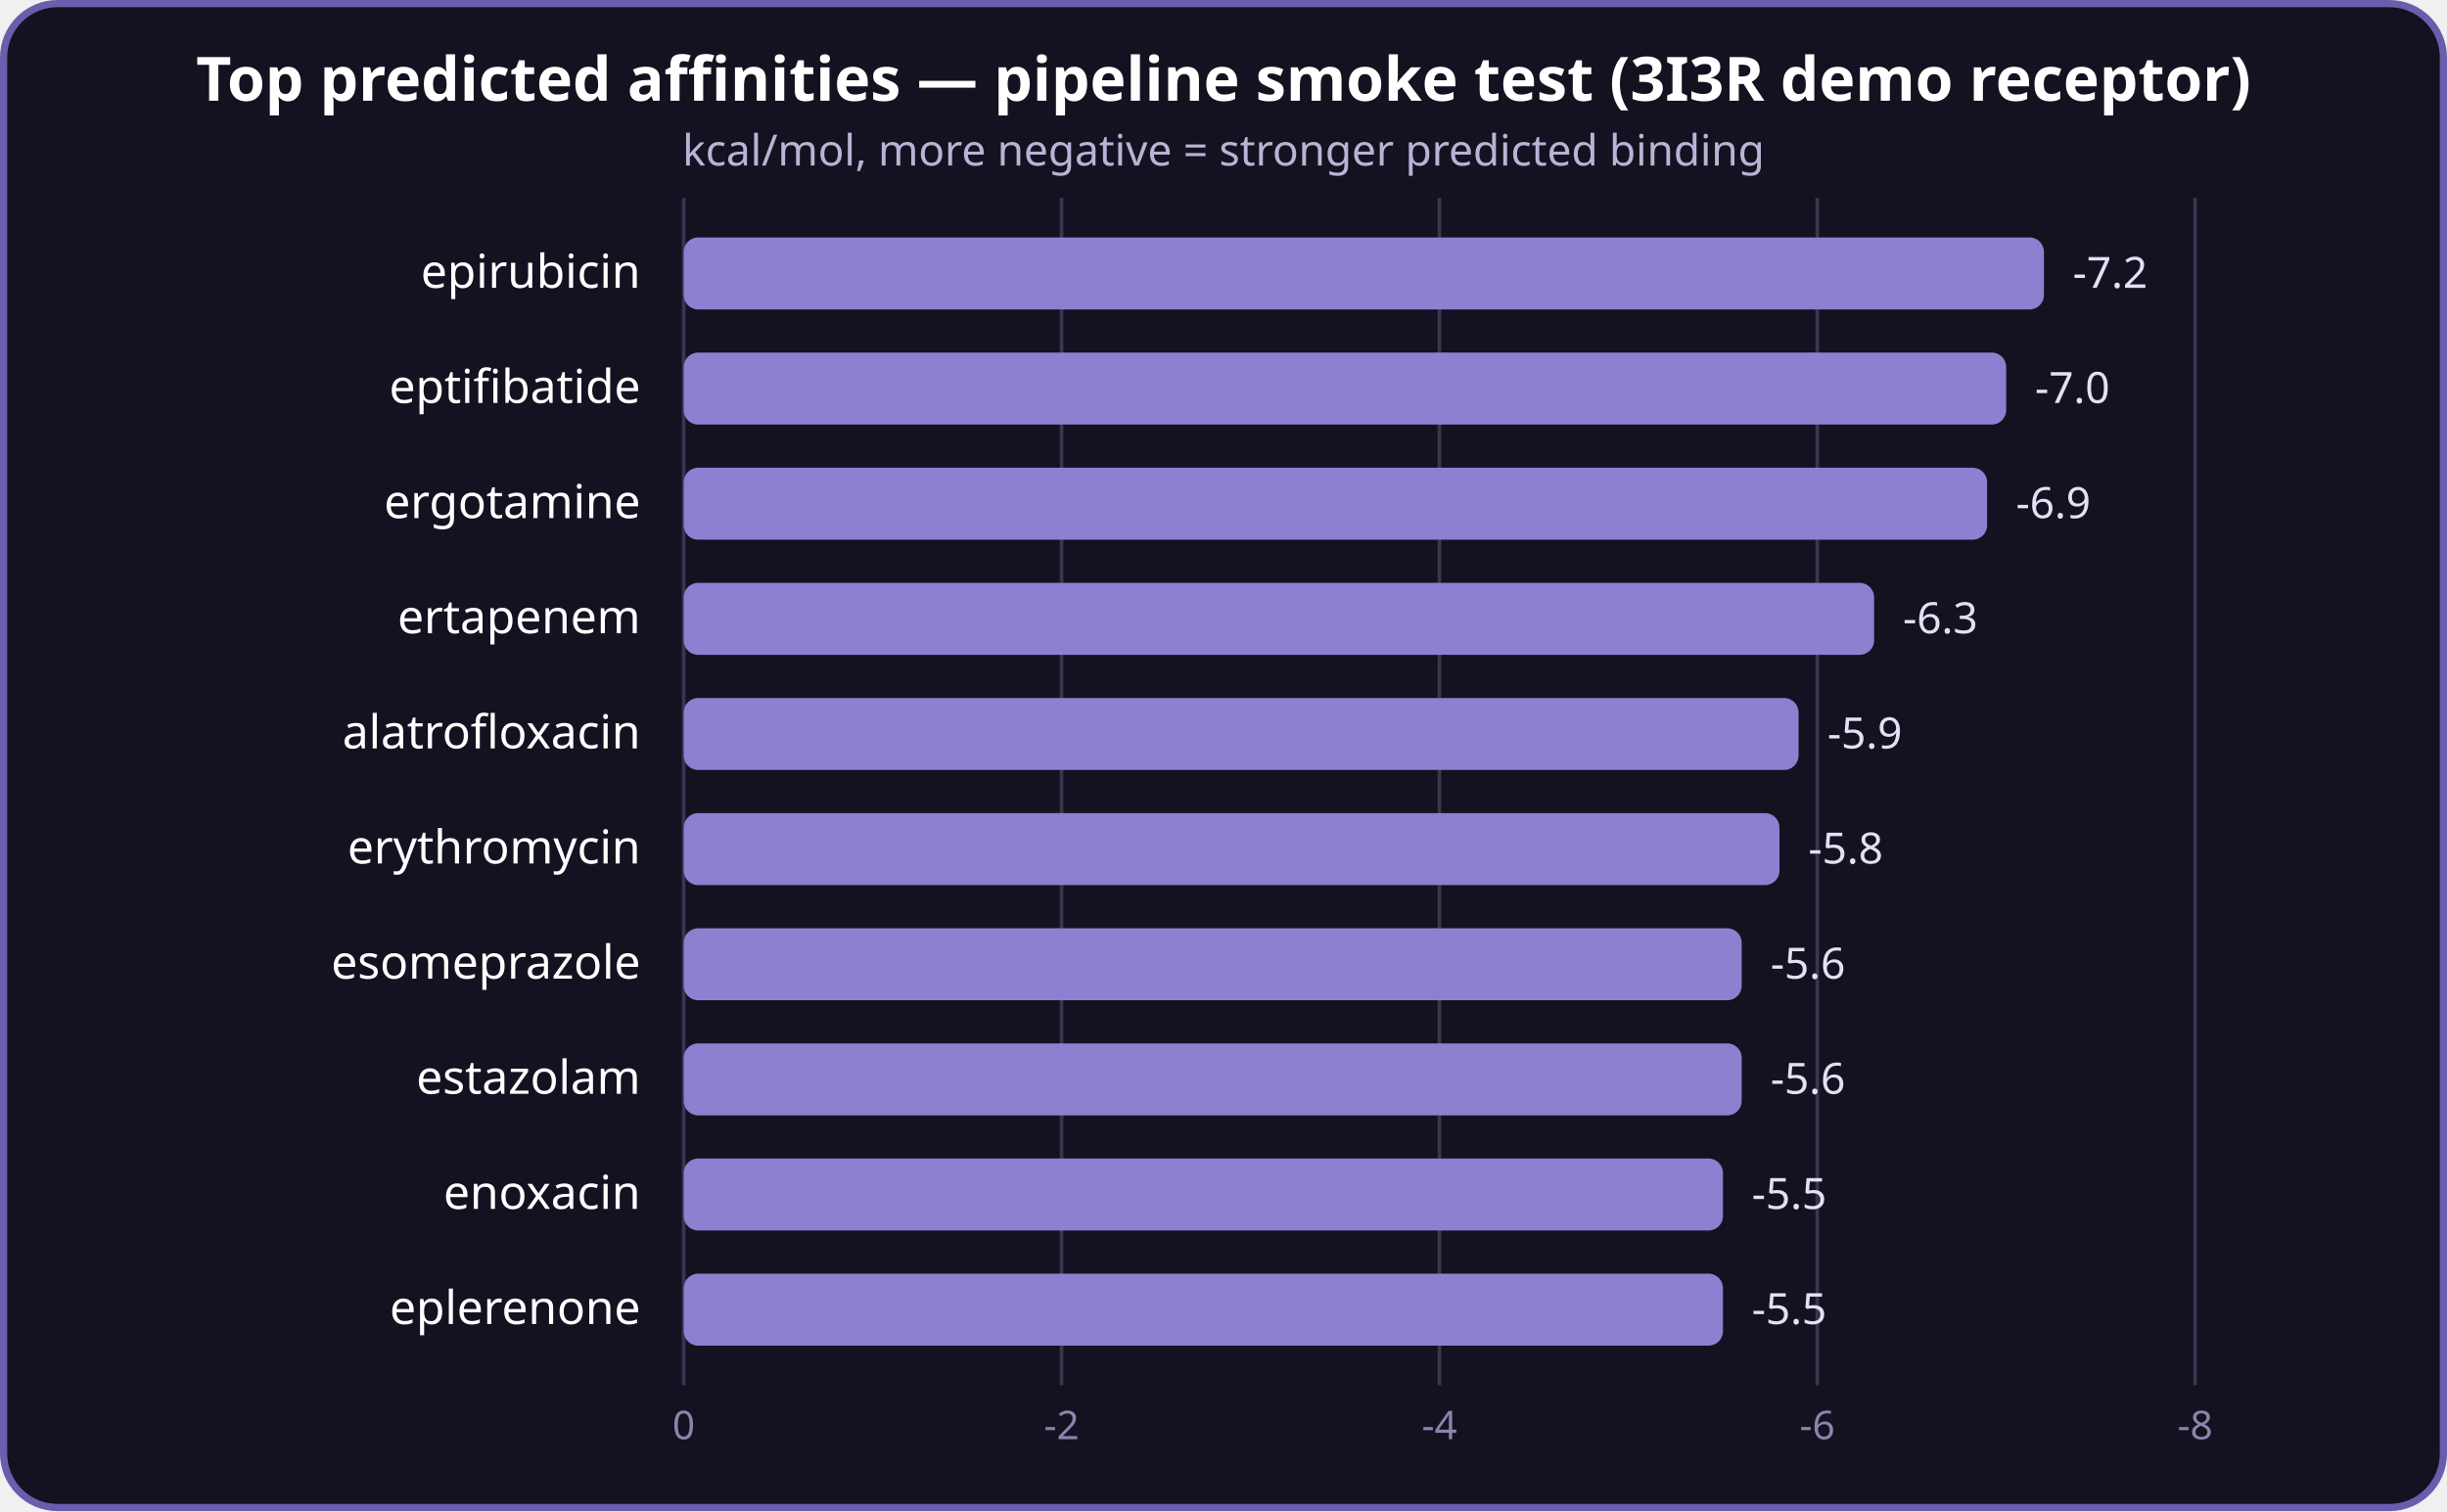
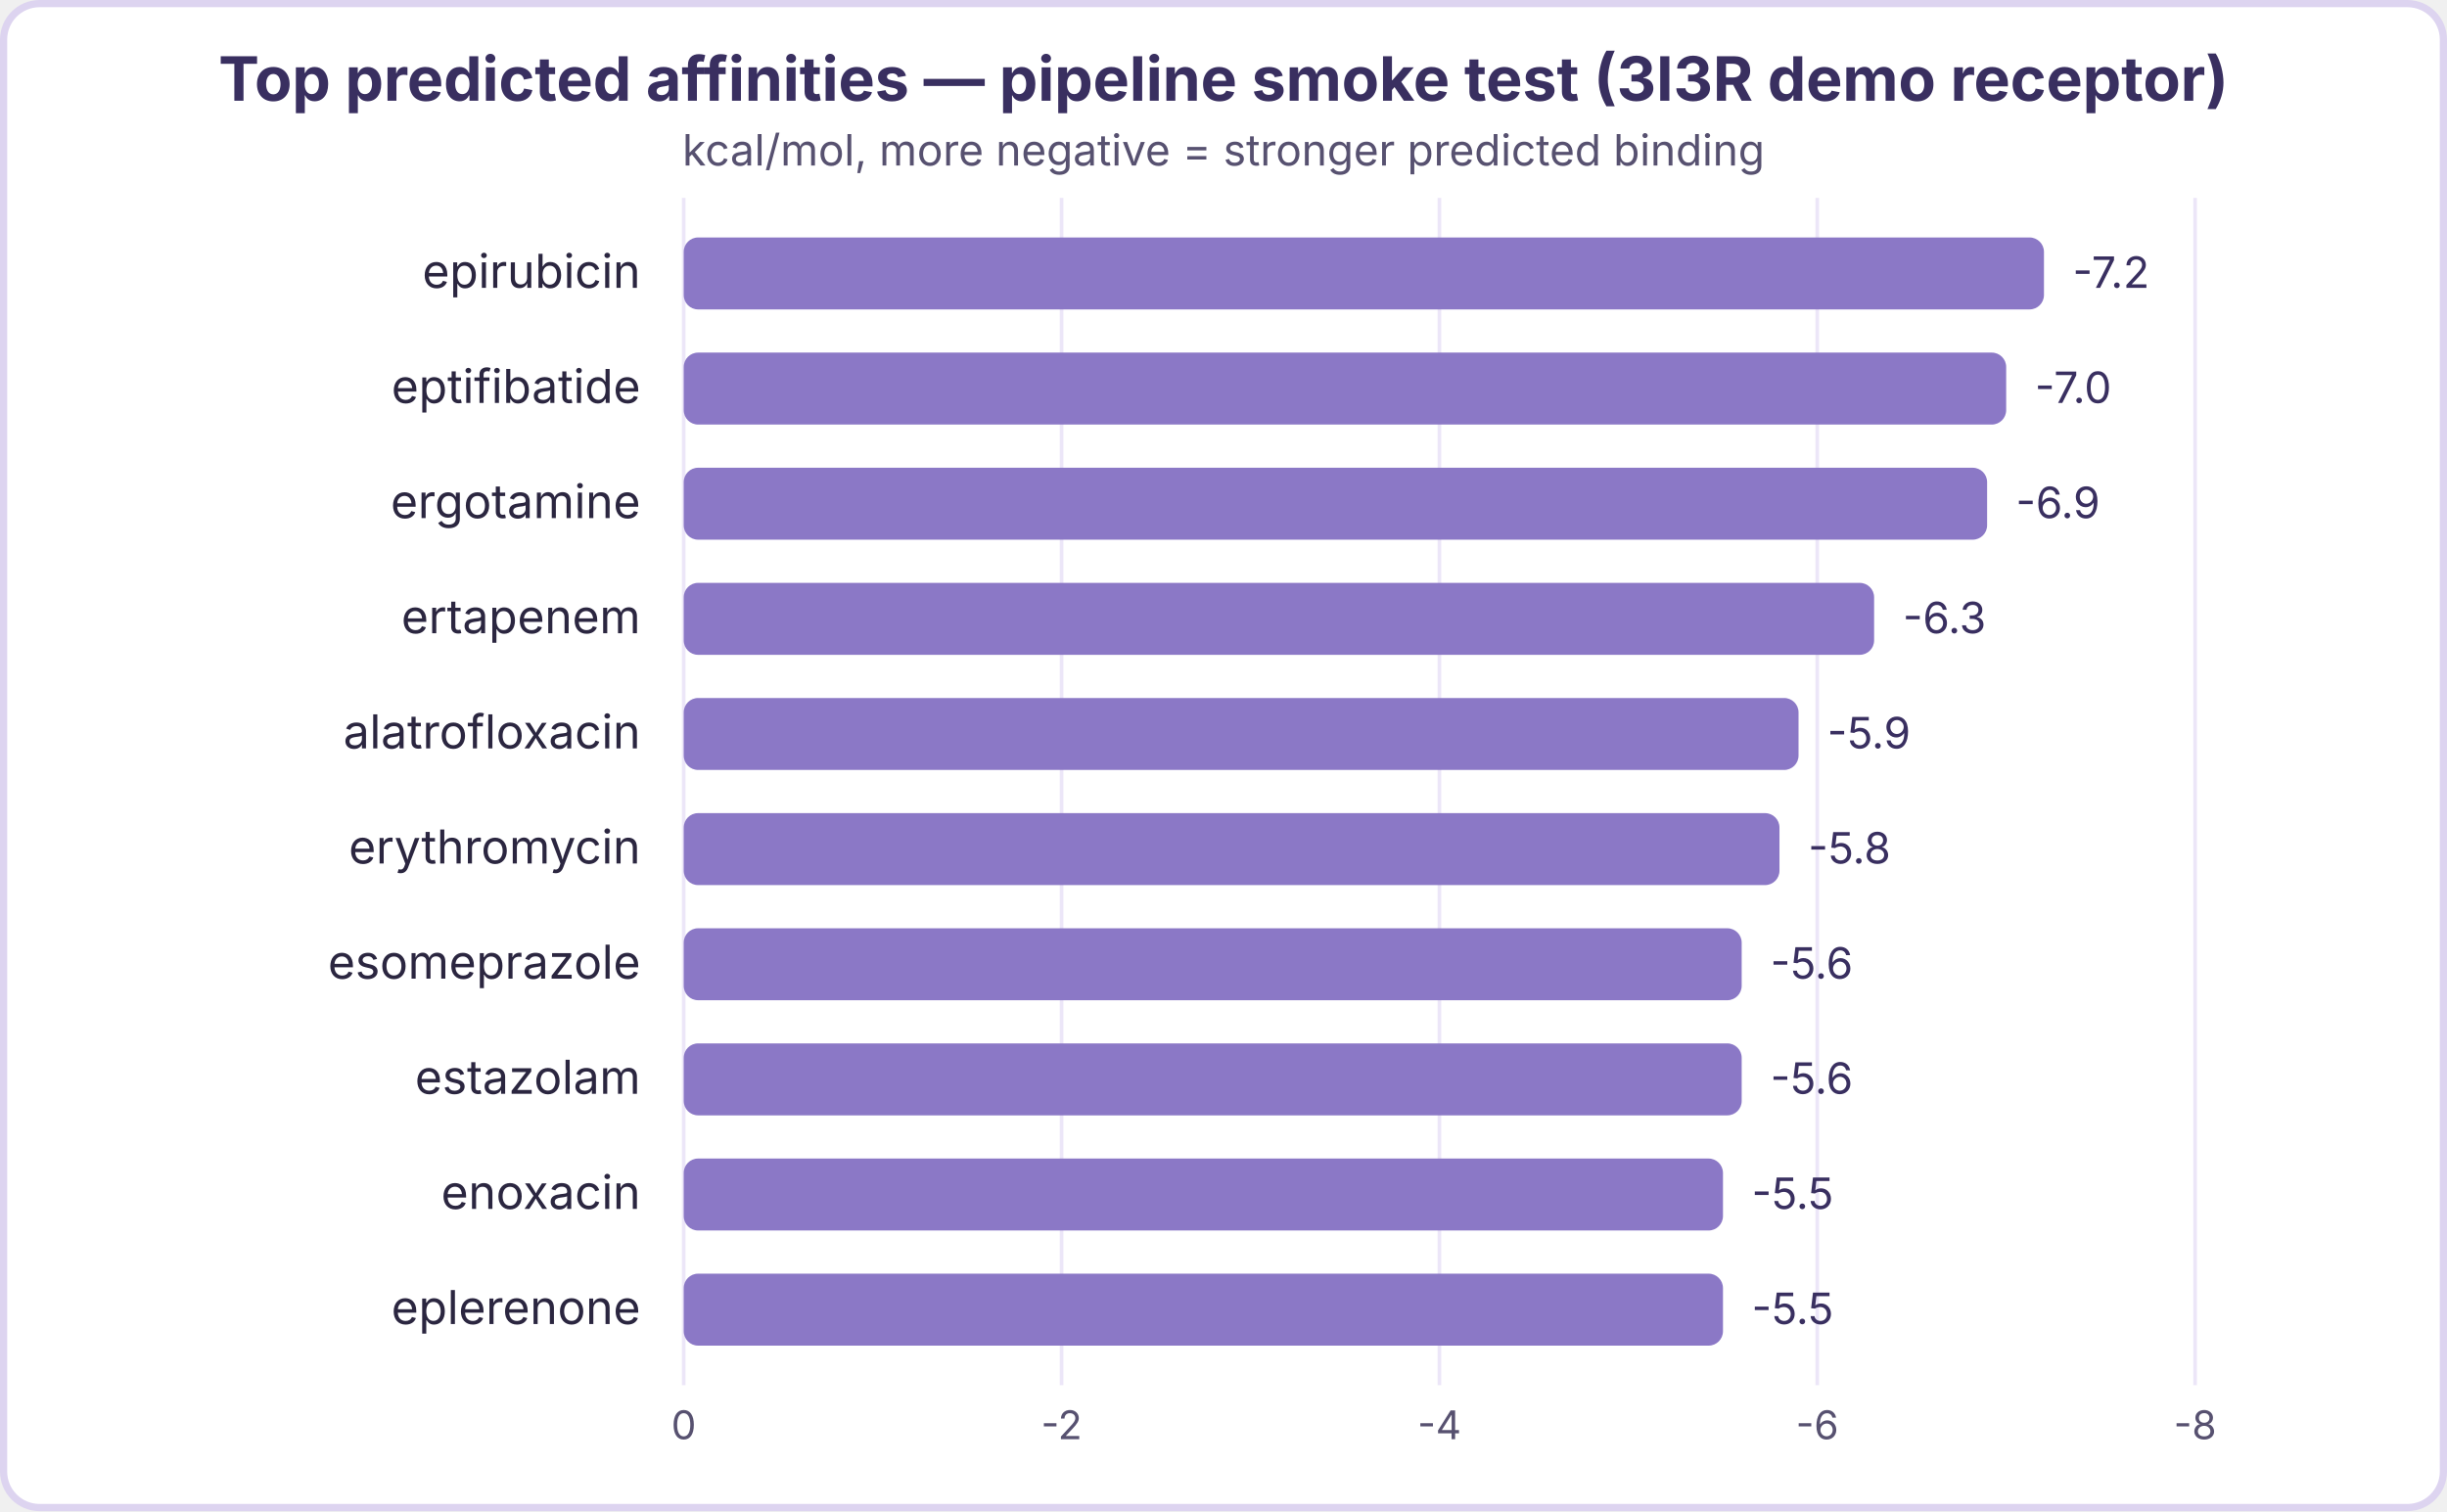
- <svg xmlns="http://www.w3.org/2000/svg" width="680" height="420" viewBox="0 0 680 420" font-family="Verdana, Geneva, Tahoma, sans-serif">
-   <rect x="1" y="1" width="678" height="418" rx="15" ry="15" fill="#141220" stroke="#6b5cae" stroke-width="2" />
-   <text x="340.0" y="28" text-anchor="middle" fill="#ffffff" font-size="17" font-weight="bold">Top predicted affinities — pipeline smoke test (3I3R demo receptor)</text>
-   <text x="340.0" y="46" text-anchor="middle" fill="#b9b3d6" font-size="12">kcal/mol, more negative = stronger predicted binding</text>
-   <line x1="190.0" y1="55" x2="190.0" y2="385" stroke="#3a3550" stroke-width="1" />
-   <text x="190.0" y="400" text-anchor="middle" fill="#8b84ab" font-size="11">0</text>
-   <line x1="295.0" y1="55" x2="295.0" y2="385" stroke="#3a3550" stroke-width="1" />
-   <text x="295.0" y="400" text-anchor="middle" fill="#8b84ab" font-size="11">-2</text>
-   <line x1="400.0" y1="55" x2="400.0" y2="385" stroke="#3a3550" stroke-width="1" />
-   <text x="400.0" y="400" text-anchor="middle" fill="#8b84ab" font-size="11">-4</text>
-   <line x1="505.0" y1="55" x2="505.0" y2="385" stroke="#3a3550" stroke-width="1" />
-   <text x="505.0" y="400" text-anchor="middle" fill="#8b84ab" font-size="11">-6</text>
-   <line x1="610.0" y1="55" x2="610.0" y2="385" stroke="#3a3550" stroke-width="1" />
-   <text x="610.0" y="400" text-anchor="middle" fill="#8b84ab" font-size="11">-8</text>
-   <text x="178" y="80.0" text-anchor="end" fill="#ffffff" font-size="13">epirubicin</text>
-   <rect x="190" y="66" width="378.0" height="20" rx="4" ry="4" fill="#8f7fd1" />
-   <text x="576.0" y="80.0" fill="#e4e0f5" font-size="12">-7.2</text>
-   <text x="178" y="112.0" text-anchor="end" fill="#ffffff" font-size="13">eptifibatide</text>
-   <rect x="190" y="98" width="367.5" height="20" rx="4" ry="4" fill="#8f7fd1" />
-   <text x="565.5" y="112.0" fill="#e4e0f5" font-size="12">-7.0</text>
-   <text x="178" y="144.0" text-anchor="end" fill="#ffffff" font-size="13">ergotamine</text>
-   <rect x="190" y="130" width="362.2" height="20" rx="4" ry="4" fill="#8f7fd1" />
-   <text x="560.2" y="144.0" fill="#e4e0f5" font-size="12">-6.9</text>
-   <text x="178" y="176.0" text-anchor="end" fill="#ffffff" font-size="13">ertapenem</text>
-   <rect x="190" y="162" width="330.8" height="20" rx="4" ry="4" fill="#8f7fd1" />
-   <text x="528.8" y="176.0" fill="#e4e0f5" font-size="12">-6.3</text>
-   <text x="178" y="208.0" text-anchor="end" fill="#ffffff" font-size="13">alatrofloxacin</text>
-   <rect x="190" y="194" width="309.8" height="20" rx="4" ry="4" fill="#8f7fd1" />
-   <text x="507.8" y="208.0" fill="#e4e0f5" font-size="12">-5.9</text>
-   <text x="178" y="240.0" text-anchor="end" fill="#ffffff" font-size="13">erythromycin</text>
-   <rect x="190" y="226" width="304.5" height="20" rx="4" ry="4" fill="#8f7fd1" />
-   <text x="502.5" y="240.0" fill="#e4e0f5" font-size="12">-5.8</text>
-   <text x="178" y="272.0" text-anchor="end" fill="#ffffff" font-size="13">esomeprazole</text>
-   <rect x="190" y="258" width="294.0" height="20" rx="4" ry="4" fill="#8f7fd1" />
-   <text x="492.0" y="272.0" fill="#e4e0f5" font-size="12">-5.6</text>
-   <text x="178" y="304.0" text-anchor="end" fill="#ffffff" font-size="13">estazolam</text>
-   <rect x="190" y="290" width="294.0" height="20" rx="4" ry="4" fill="#8f7fd1" />
-   <text x="492.0" y="304.0" fill="#e4e0f5" font-size="12">-5.6</text>
-   <text x="178" y="336.0" text-anchor="end" fill="#ffffff" font-size="13">enoxacin</text>
-   <rect x="190" y="322" width="288.8" height="20" rx="4" ry="4" fill="#8f7fd1" />
-   <text x="486.8" y="336.0" fill="#e4e0f5" font-size="12">-5.5</text>
-   <text x="178" y="368.0" text-anchor="end" fill="#ffffff" font-size="13">eplerenone</text>
-   <rect x="190" y="354" width="288.8" height="20" rx="4" ry="4" fill="#8f7fd1" />
-   <text x="486.8" y="368.0" fill="#e4e0f5" font-size="12">-5.5</text>
+ <svg xmlns="http://www.w3.org/2000/svg" width="680" height="420" viewBox="0 0 680 420" font-family="Inter, system-ui, Segoe UI, Roboto, Arial, sans-serif">
+   <rect x="1" y="1" width="678" height="418" rx="10" ry="10" fill="#ffffff" stroke="#ddd4f0" stroke-width="2" />
+   <text x="340.0" y="28" text-anchor="middle" fill="#392f60" font-size="17" font-weight="bold">Top predicted affinities — pipeline smoke test (3I3R demo receptor)</text>
+   <text x="340.0" y="46" text-anchor="middle" fill="#575170" font-size="12">kcal/mol, more negative = stronger predicted binding</text>
+   <line x1="190.0" y1="55" x2="190.0" y2="385" stroke="#ece6f8" stroke-width="1" />
+   <text x="190.0" y="400" text-anchor="middle" fill="#575170" font-size="11">0</text>
+   <line x1="295.0" y1="55" x2="295.0" y2="385" stroke="#ece6f8" stroke-width="1" />
+   <text x="295.0" y="400" text-anchor="middle" fill="#575170" font-size="11">-2</text>
+   <line x1="400.0" y1="55" x2="400.0" y2="385" stroke="#ece6f8" stroke-width="1" />
+   <text x="400.0" y="400" text-anchor="middle" fill="#575170" font-size="11">-4</text>
+   <line x1="505.0" y1="55" x2="505.0" y2="385" stroke="#ece6f8" stroke-width="1" />
+   <text x="505.0" y="400" text-anchor="middle" fill="#575170" font-size="11">-6</text>
+   <line x1="610.0" y1="55" x2="610.0" y2="385" stroke="#ece6f8" stroke-width="1" />
+   <text x="610.0" y="400" text-anchor="middle" fill="#575170" font-size="11">-8</text>
+   <text x="178" y="80.0" text-anchor="end" fill="#2b2640" font-size="13">epirubicin</text>
+   <rect x="190" y="66" width="378.0" height="20" rx="4" ry="4" fill="#8b78c6" />
+   <text x="576.0" y="80.0" fill="#392f60" font-size="12">-7.2</text>
+   <text x="178" y="112.0" text-anchor="end" fill="#2b2640" font-size="13">eptifibatide</text>
+   <rect x="190" y="98" width="367.5" height="20" rx="4" ry="4" fill="#8b78c6" />
+   <text x="565.5" y="112.0" fill="#392f60" font-size="12">-7.0</text>
+   <text x="178" y="144.0" text-anchor="end" fill="#2b2640" font-size="13">ergotamine</text>
+   <rect x="190" y="130" width="362.2" height="20" rx="4" ry="4" fill="#8b78c6" />
+   <text x="560.2" y="144.0" fill="#392f60" font-size="12">-6.9</text>
+   <text x="178" y="176.0" text-anchor="end" fill="#2b2640" font-size="13">ertapenem</text>
+   <rect x="190" y="162" width="330.8" height="20" rx="4" ry="4" fill="#8b78c6" />
+   <text x="528.8" y="176.0" fill="#392f60" font-size="12">-6.3</text>
+   <text x="178" y="208.0" text-anchor="end" fill="#2b2640" font-size="13">alatrofloxacin</text>
+   <rect x="190" y="194" width="309.8" height="20" rx="4" ry="4" fill="#8b78c6" />
+   <text x="507.8" y="208.0" fill="#392f60" font-size="12">-5.9</text>
+   <text x="178" y="240.0" text-anchor="end" fill="#2b2640" font-size="13">erythromycin</text>
+   <rect x="190" y="226" width="304.5" height="20" rx="4" ry="4" fill="#8b78c6" />
+   <text x="502.5" y="240.0" fill="#392f60" font-size="12">-5.8</text>
+   <text x="178" y="272.0" text-anchor="end" fill="#2b2640" font-size="13">esomeprazole</text>
+   <rect x="190" y="258" width="294.0" height="20" rx="4" ry="4" fill="#8b78c6" />
+   <text x="492.0" y="272.0" fill="#392f60" font-size="12">-5.6</text>
+   <text x="178" y="304.0" text-anchor="end" fill="#2b2640" font-size="13">estazolam</text>
+   <rect x="190" y="290" width="294.0" height="20" rx="4" ry="4" fill="#8b78c6" />
+   <text x="492.0" y="304.0" fill="#392f60" font-size="12">-5.6</text>
+   <text x="178" y="336.0" text-anchor="end" fill="#2b2640" font-size="13">enoxacin</text>
+   <rect x="190" y="322" width="288.8" height="20" rx="4" ry="4" fill="#8b78c6" />
+   <text x="486.8" y="336.0" fill="#392f60" font-size="12">-5.5</text>
+   <text x="178" y="368.0" text-anchor="end" fill="#2b2640" font-size="13">eplerenone</text>
+   <rect x="190" y="354" width="288.8" height="20" rx="4" ry="4" fill="#8b78c6" />
+   <text x="486.8" y="368.0" fill="#392f60" font-size="12">-5.5</text>
</svg>
